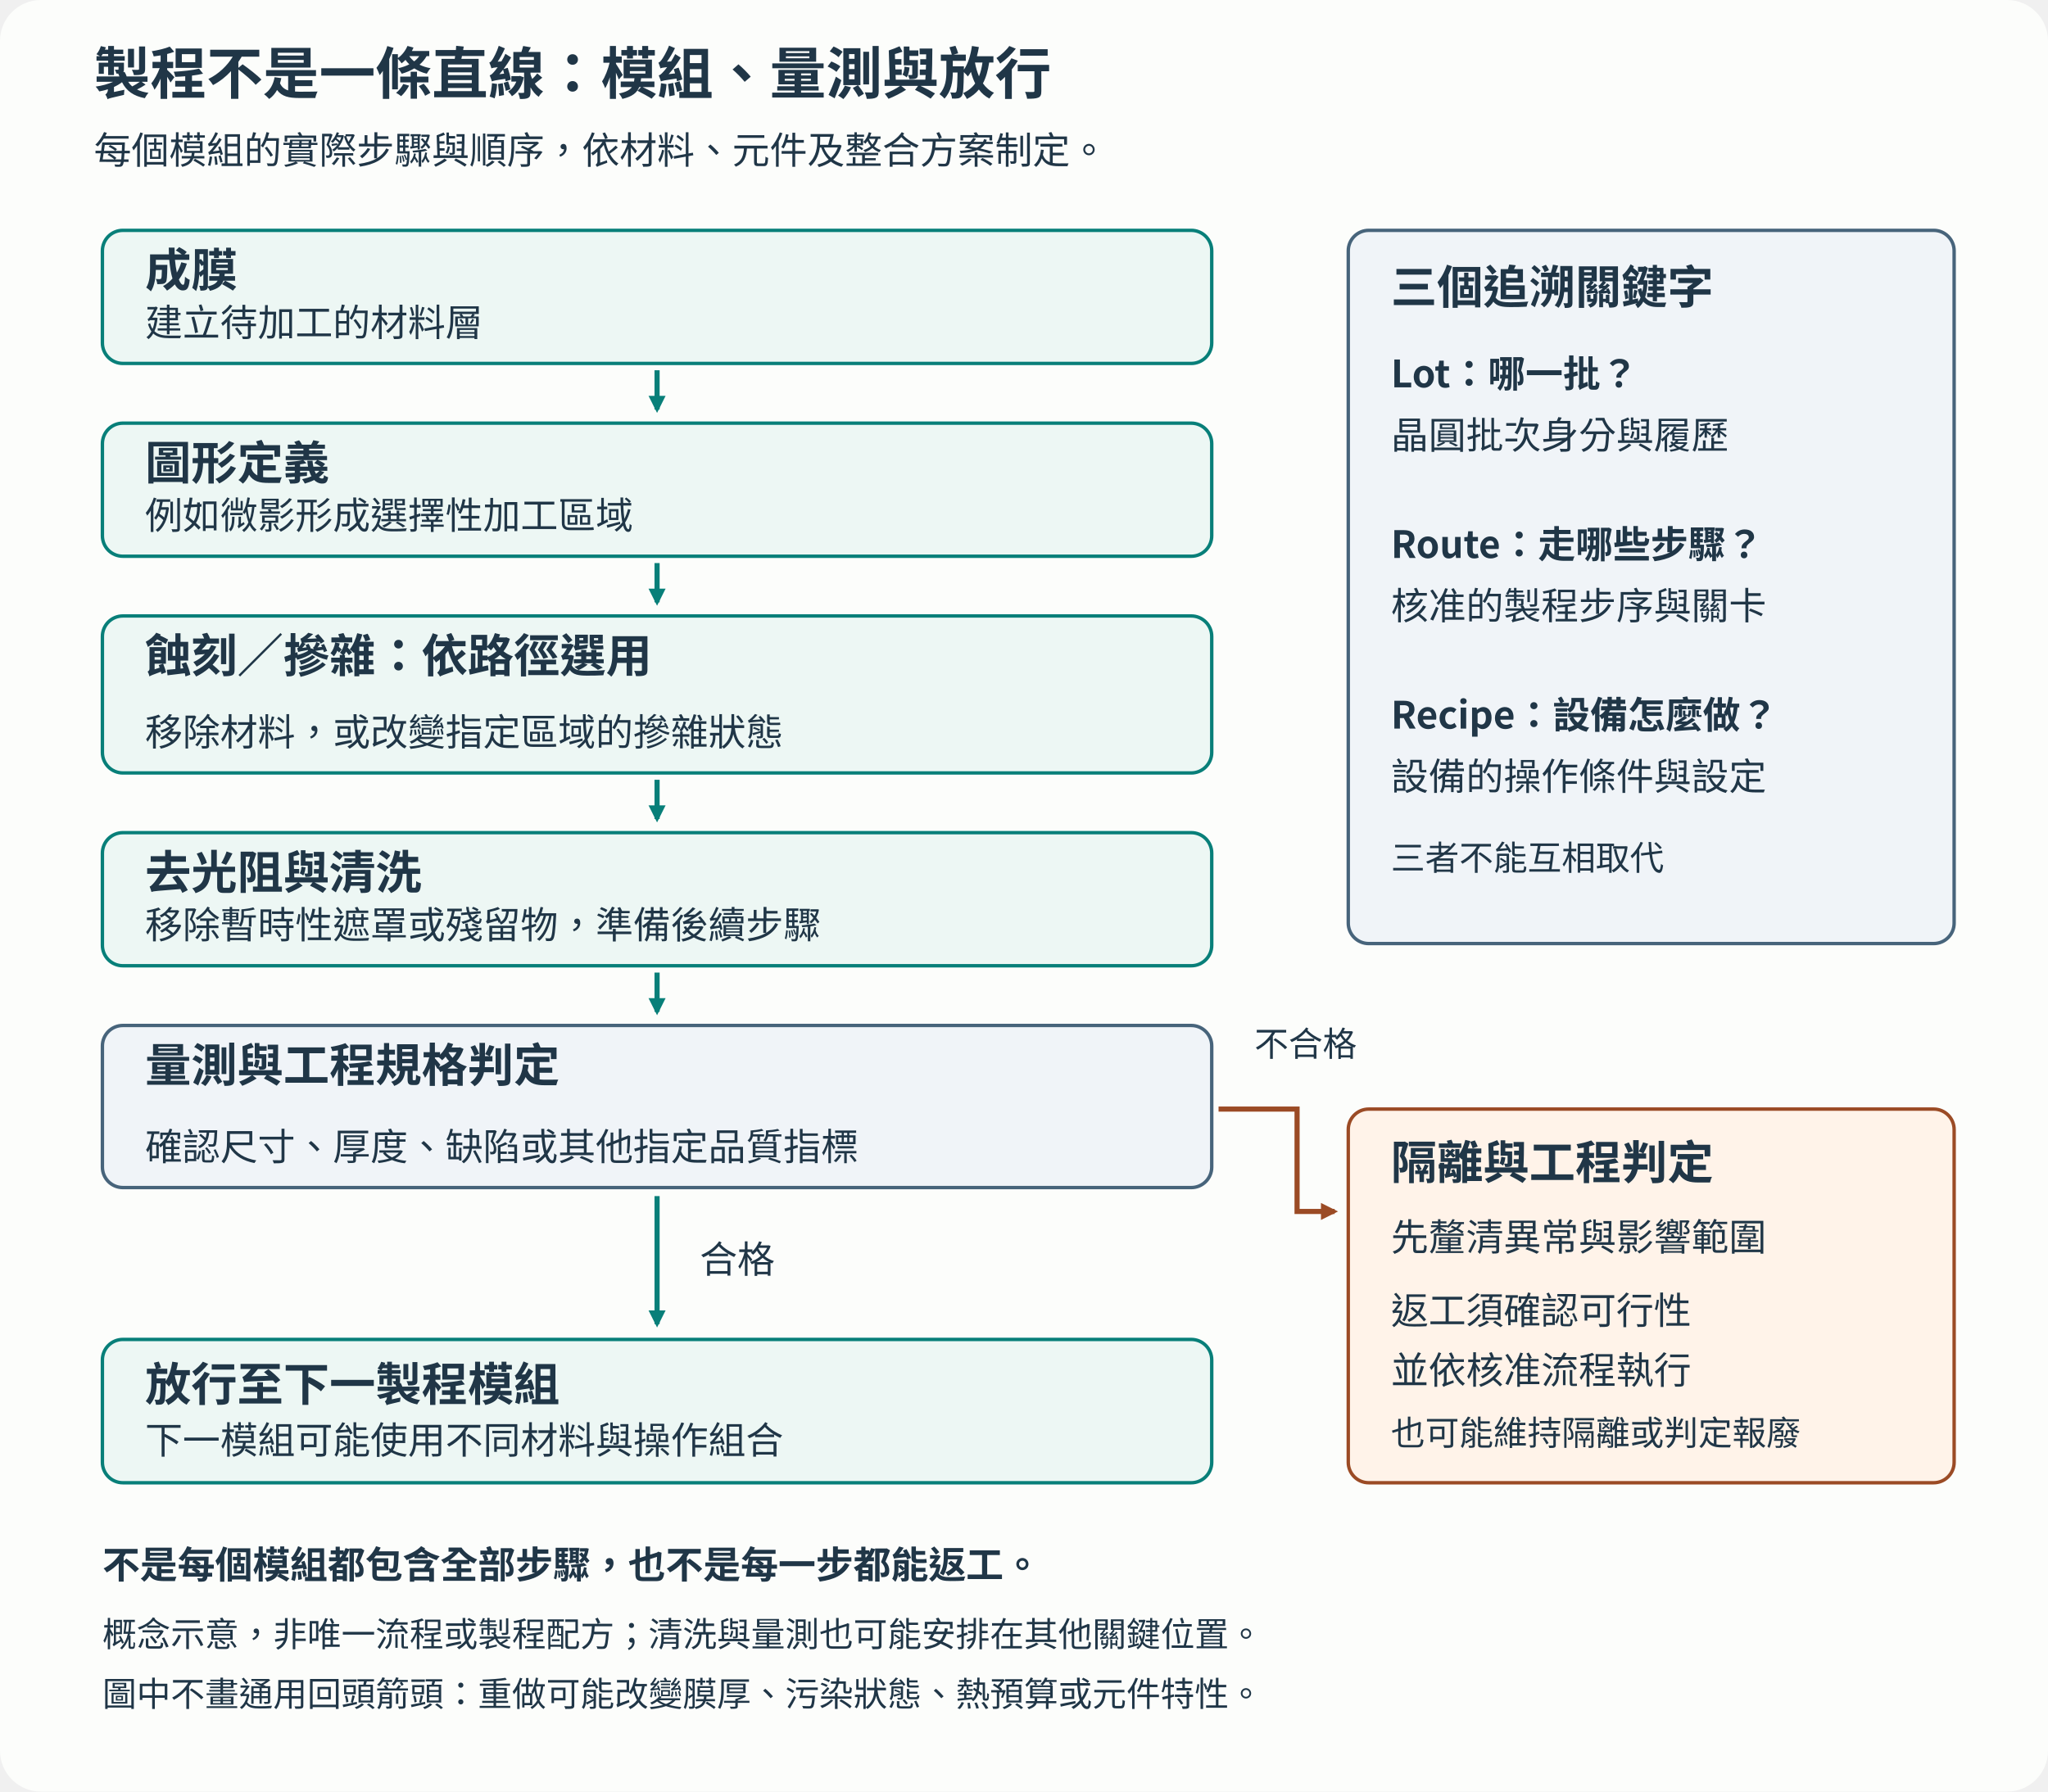
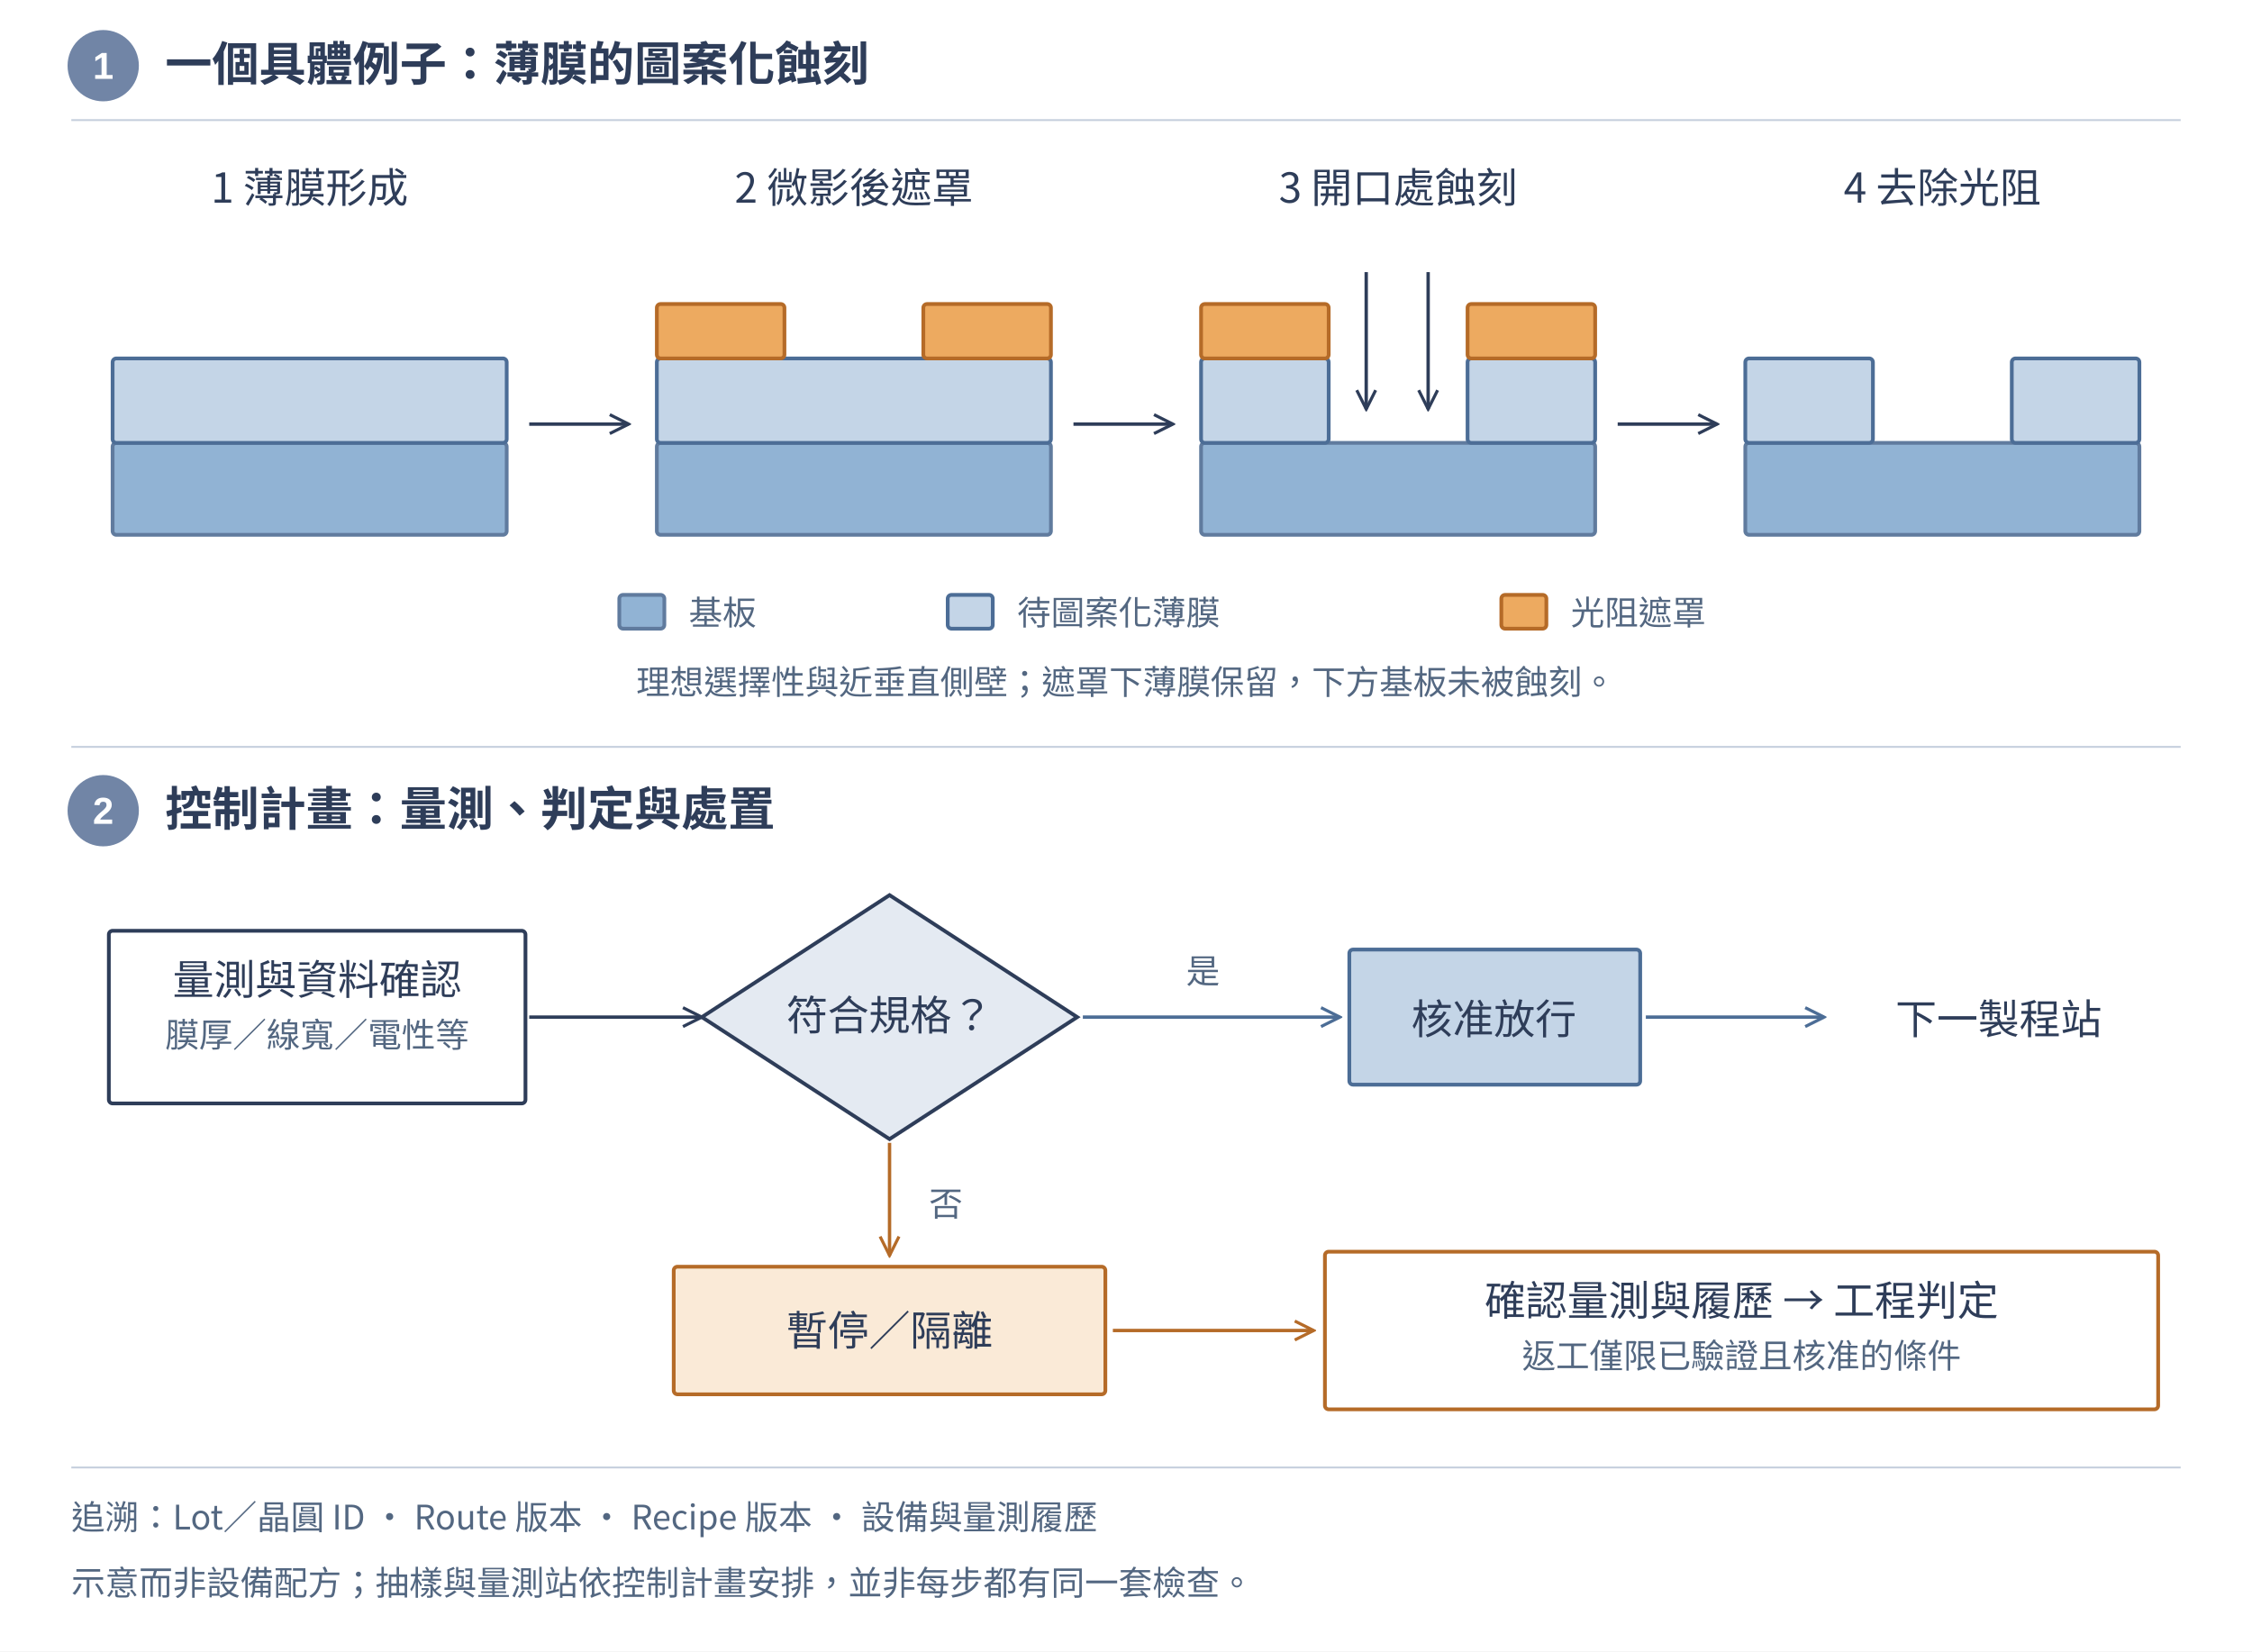
- <svg xmlns="http://www.w3.org/2000/svg" width="1200" height="1050" viewBox="0 0 1200 1050" role="img" aria-labelledby="title desc">
+ <svg xmlns="http://www.w3.org/2000/svg" width="1200" height="880" viewBox="0 0 1200 880" role="img" aria-labelledby="title desc" data-figure-style="sts-flat-v1">
  <defs>
-     <marker id="teal" markerUnits="userSpaceOnUse" markerWidth="12" markerHeight="12" refX="8" refY="5" orient="auto">
-       <path d="M0 0L10 5L0 10Z" fill="#087f79" />
+     <marker id="arrow" viewBox="0 0 10 10" refX="9" refY="5" markerWidth="7" markerHeight="7" orient="auto-start-reverse">
+       <path d="M1 1 L9 5 L1 9" fill="none" stroke="#2e3d59" stroke-width="1.3" />
    </marker>
-     <marker id="slate" markerUnits="userSpaceOnUse" markerWidth="12" markerHeight="12" refX="8" refY="5" orient="auto">
-       <path d="M0 0L10 5L0 10Z" fill="#47647b" />
+     <marker id="arrowTeal" viewBox="0 0 10 10" refX="9" refY="5" markerWidth="7" markerHeight="7" orient="auto-start-reverse">
+       <path d="M1 1 L9 5 L1 9" fill="none" stroke="#4c6d96" stroke-width="1.3" />
    </marker>
-     <marker id="hold" markerUnits="userSpaceOnUse" markerWidth="12" markerHeight="12" refX="8" refY="5" orient="auto">
-       <path d="M0 0L10 5L0 10Z" fill="#9b4b25" />
+     <marker id="arrowOrange" viewBox="0 0 10 10" refX="9" refY="5" markerWidth="7" markerHeight="7" orient="auto-start-reverse">
+       <path d="M1 1 L9 5 L1 9" fill="none" stroke="#b56b28" stroke-width="1.3" />
    </marker>
+     <style>text{font-family:"Noto Sans CJK TC","Noto Sans CJK SC","DejaVu Sans",sans-serif;fill:#2e3d59}.panel{font-size:25px;font-weight:600}.badge{font-family:Arial,sans-serif;font-size:20px;font-weight:700;fill:#ffffff}.label{font-size:22px}.note{font-size:18px;fill:#536781}.small{font-size:16px;fill:#536781}.symbol{font-size:24px;font-style:italic}.strong{font-size:22px;font-weight:600}.step{font-size:17px;letter-spacing:1.2px;fill:#536781}</style>
  </defs>
-   <style>text{font-family:"Noto Sans CJK TC","Noto Sans TC",sans-serif;fill:#203647}.heading{font-size:33px;font-weight:700}.label{font-size:27px;font-weight:700}.body{font-size:22px}.note{font-size:20px}.box{fill:#edf7f4;stroke:#087f79;stroke-width:2}.info{fill:#f0f4f8;stroke:#47647b;stroke-width:2}.white{fill:white;stroke:#3e877e;stroke-width:2}.holdbox{fill:#fff3e9;stroke:#9b4b25;stroke-width:2}.arrow{fill:none;stroke:#087f79;stroke-width:3;marker-end:url(#teal)}.dash{fill:none;stroke:#47647b;stroke-width:3;stroke-dasharray:7 5;marker-end:url(#slate)}.holdarrow{fill:none;stroke:#9b4b25;stroke-width:3;marker-end:url(#hold)}</style>
-   <rect width="1200" height="1050" rx="24" fill="#fcfdfb" />
-   <text x="55" y="55" class="heading">製程不是一條直線：模組、量測與放行</text>
-   <text x="55" y="96" class="body">每個模組的實際步驟與順序，依材料、元件及整合方案制定。</text>
-   <rect x="60" y="135" width="650" height="78" rx="12" class="box" />
-   <text x="85" y="168" class="label">成膜</text>
-   <text x="85" y="197" class="body">建立待加工的材料層</text>
-   <path d="M385 217V240" class="arrow" />
-   <rect x="60" y="248" width="650" height="78" rx="12" class="box" />
-   <text x="85" y="281" class="label">圖形定義</text>
-   <text x="85" y="310" class="body">例如微影形成選擇性加工區域</text>
-   <path d="M385 330V353" class="arrow" />
-   <rect x="60" y="361" width="650" height="92" rx="12" class="box" />
-   <text x="85" y="394" class="label">蝕刻／摻雜：依路徑選用</text>
-   <text x="85" y="437" class="body">移除材料，或改變指定區域的摻雜狀態</text>
-   <path d="M385 457V480" class="arrow" />
-   <rect x="60" y="488" width="650" height="78" rx="12" class="box" />
-   <text x="85" y="521" class="label">去光阻與清洗</text>
-   <text x="85" y="550" class="body">移除暫時性遮罩或殘留物，準備後續步驟</text>
-   <path d="M385 570V593" class="arrow" />
-   <rect x="60" y="601" width="650" height="95" rx="12" class="info" />
-   <text x="85" y="634" class="label">量測與工程規格判定</text>
-   <text x="85" y="680" class="body">確認尺寸、厚度、缺陷或其他指定品質指標</text>
-   <path d="M385 701V776" class="arrow" />
-   <text x="410" y="746" class="body">合格</text>
-   <rect x="60" y="785" width="650" height="84" rx="12" class="box" />
-   <text x="85" y="821" class="label">放行至下一製程模組</text>
-   <text x="85" y="852" class="body">下一模組可能使用不同材料與操作組合</text>
-   <path d="M714 650H760V710H782" class="holdarrow" />
-   <text x="735" y="619" class="note">不合格</text>
-   <rect x="790" y="650" width="355" height="219" rx="12" class="holdbox" />
-   <text x="815" y="691" class="label">隔離與工程判定</text>
-   <text x="815" y="733" class="body">先釐清異常與影響範圍</text>
-   <text x="815" y="776" class="body">返工須確認可行性</text>
-   <text x="815" y="811" class="body">並依核准流程執行</text>
-   <text x="815" y="847" class="note">也可能維持隔離或判定報廢</text>
-   <rect x="790" y="135" width="355" height="418" rx="12" class="info" />
-   <text x="815" y="178" class="label">三個追溯關鍵字</text>
-   <text x="815" y="227" class="body" font-weight="700">Lot：哪一批？</text>
-   <text x="815" y="263" class="body">晶圓批次身分與履歷</text>
-   <text x="815" y="327" class="body" font-weight="700">Route：走哪些步驟？</text>
-   <text x="815" y="363" class="body">核准的製程步序與關卡</text>
-   <text x="815" y="427" class="body" font-weight="700">Recipe：設備怎麼做？</text>
-   <text x="815" y="463" class="body">設備的操作條件與設定</text>
-   <text x="815" y="510" class="note">三者不能互相取代</text>
-   <text x="60" y="925" class="body" font-weight="700">不是每個模組都包含全部步驟，也不是每一步都能返工。</text>
-   <text x="60" y="965" class="note">概念示意，非唯一流程或製程配方；清洗與量測也可能安排在其他關鍵位置。</text>
-   <text x="60" y="1000" class="note">圖中不畫通用回頭箭頭：重做可能改變膜厚、污染狀態、熱預算或元件特性。</text>
+   <rect width="1200" height="880" fill="white" />
+   <circle cx="55" cy="35" r="19" fill="#7185a6" />
+   <text x="55" y="42" text-anchor="middle" class="badge">1</text>
+   <text x="88" y="43" class="panel" text-anchor="start">一個具體例子：薄膜的圖案化蝕刻</text>
+   <line x1="38" y1="64" x2="1162" y2="64" stroke="#c5cfdd" stroke-width="1" />
+   <text x="165" y="108" class="label" text-anchor="middle">1  薄膜形成</text>
+   <text x="455" y="108" class="label" text-anchor="middle">2  微影後遮罩</text>
+   <text x="745" y="108" class="label" text-anchor="middle">3  開口處蝕刻</text>
+   <text x="1035" y="108" class="label" text-anchor="middle">4  去除光阻</text>
+   <rect rx="2" x="60" y="236" width="210" height="49" fill="#91b3d4" stroke="#607b9e" stroke-width="2" />
+   <rect rx="2" x="60" y="191" width="210" height="45" fill="#c4d5e7" stroke="#4c6d96" stroke-width="2" />
+   <line x1="282" y1="226" x2="335" y2="226" stroke="#2e3d59" stroke-width="1.8" marker-end="url(#arrow)" />
+   <rect rx="2" x="350" y="236" width="210" height="49" fill="#91b3d4" stroke="#607b9e" stroke-width="2" />
+   <rect rx="2" x="350" y="191" width="210" height="45" fill="#c4d5e7" stroke="#4c6d96" stroke-width="2" />
+   <rect rx="2" x="350" y="162" width="68" height="29" fill="#edaa60" stroke="#b56b28" stroke-width="2" />
+   <rect rx="2" x="492" y="162" width="68" height="29" fill="#edaa60" stroke="#b56b28" stroke-width="2" />
+   <line x1="572" y1="226" x2="625" y2="226" stroke="#2e3d59" stroke-width="1.8" marker-end="url(#arrow)" />
+   <rect rx="2" x="640" y="236" width="210" height="49" fill="#91b3d4" stroke="#607b9e" stroke-width="2" />
+   <rect rx="2" x="640" y="191" width="68" height="45" fill="#c4d5e7" stroke="#4c6d96" stroke-width="2" />
+   <rect rx="2" x="782" y="191" width="68" height="45" fill="#c4d5e7" stroke="#4c6d96" stroke-width="2" />
+   <rect rx="2" x="640" y="162" width="68" height="29" fill="#edaa60" stroke="#b56b28" stroke-width="2" />
+   <rect rx="2" x="782" y="162" width="68" height="29" fill="#edaa60" stroke="#b56b28" stroke-width="2" />
+   <line x1="728" y1="145" x2="728" y2="218" stroke="#2e3d59" stroke-width="1.8" marker-end="url(#arrow)" />
+   <line x1="761" y1="145" x2="761" y2="218" stroke="#2e3d59" stroke-width="1.8" marker-end="url(#arrow)" />
+   <line x1="862" y1="226" x2="915" y2="226" stroke="#2e3d59" stroke-width="1.8" marker-end="url(#arrow)" />
+   <rect rx="2" x="930" y="236" width="210" height="49" fill="#91b3d4" stroke="#607b9e" stroke-width="2" />
+   <rect rx="2" x="930" y="191" width="68" height="45" fill="#c4d5e7" stroke="#4c6d96" stroke-width="2" />
+   <rect rx="2" x="1072" y="191" width="68" height="45" fill="#c4d5e7" stroke="#4c6d96" stroke-width="2" />
+   <rect rx="2" x="330" y="317" width="24" height="18" fill="#91b3d4" stroke="#607b9e" stroke-width="2" />
+   <text x="367" y="333" class="note" text-anchor="start">基板</text>
+   <rect rx="2" x="505" y="317" width="24" height="18" fill="#c4d5e7" stroke="#4c6d96" stroke-width="2" />
+   <text x="542" y="333" class="note" text-anchor="start">待圖案化薄膜</text>
+   <rect rx="2" x="800" y="317" width="24" height="18" fill="#edaa60" stroke="#b56b28" stroke-width="2" />
+   <text x="837" y="333" class="note" text-anchor="start">光阻遮罩</text>
+   <text x="600" y="370" class="note" text-anchor="middle">理想選擇性與近垂直側壁；遮罩下薄膜保留，下方基板未被蝕刻。</text>
+   <line x1="38" y1="398" x2="1162" y2="398" stroke="#c5cfdd" stroke-width="1" />
+   <circle cx="55" cy="432" r="19" fill="#7185a6" />
+   <text x="55" y="439" text-anchor="middle" class="badge">2</text>
+   <text x="88" y="440" class="panel" text-anchor="start">控制計畫：量測、判定與處置</text>
+   <rect rx="2" x="58" y="496" width="222" height="92" fill="white" stroke="#2e3d59" stroke-width="2" />
+   <text x="169" y="530" class="label" text-anchor="middle">量測與資料確認</text>
+   <text x="169" y="558" class="note" text-anchor="middle">膜厚／線寬／電性等</text>
+   <line x1="282" y1="542" x2="374" y2="542" stroke="#2e3d59" stroke-width="1.8" marker-end="url(#arrow)" />
+   <path d="M474 477 L574 542 L474 607 L374 542 Z" fill="#e4eaf2" stroke="#2e3d59" stroke-width="2" />
+   <text x="474" y="549" class="label" text-anchor="middle">符合規格？</text>
+   <line x1="577" y1="542" x2="714" y2="542" stroke="#4c6d96" stroke-width="1.8" marker-end="url(#arrowTeal)" />
+   <text x="641" y="524" class="note" text-anchor="middle">是</text>
+   <rect rx="2" x="719" y="506" width="155" height="72" fill="#c4d5e7" stroke="#4c6d96" stroke-width="2" />
+   <text x="796" y="551" class="label" text-anchor="middle">核准放行</text>
+   <line x1="877" y1="542" x2="972" y2="542" stroke="#4c6d96" stroke-width="1.8" marker-end="url(#arrowTeal)" />
+   <text x="1065" y="551" class="label" text-anchor="middle">下一製程站</text>
+   <line x1="474" y1="609" x2="474" y2="669" stroke="#b56b28" stroke-width="1.8" marker-end="url(#arrowOrange)" />
+   <text x="495" y="648" class="note" text-anchor="start">否</text>
+   <rect rx="2" x="359" y="675" width="230" height="68" fill="#faead7" stroke="#b56b28" stroke-width="2" />
+   <text x="474" y="717" class="label" text-anchor="middle">暫停／隔離</text>
+   <line x1="593" y1="709" x2="700" y2="709" stroke="#b56b28" stroke-width="1.8" marker-end="url(#arrowOrange)" />
+   <rect rx="2" x="706" y="667" width="444" height="84" fill="white" stroke="#b56b28" stroke-width="2" />
+   <text x="928" y="701" class="label" text-anchor="middle">確認量測與履歷 → 工程判定</text>
+   <text x="928" y="729" class="note" text-anchor="middle">返工僅限已驗證且核准的條件</text>
+   <line x1="38" y1="782" x2="1162" y2="782" stroke="#c5cfdd" stroke-width="1" />
+   <text x="38" y="815" class="note" text-anchor="start">追溯：Lot／晶圓 ID  •  Route 版本  •  Recipe 版本  •  設備與量測履歷</text>
+   <text x="38" y="850" class="note" text-anchor="start">示意而非設備配方；抽樣與量測站依控制計畫安排，並非每步都有同一套檢查。</text>
</svg>
